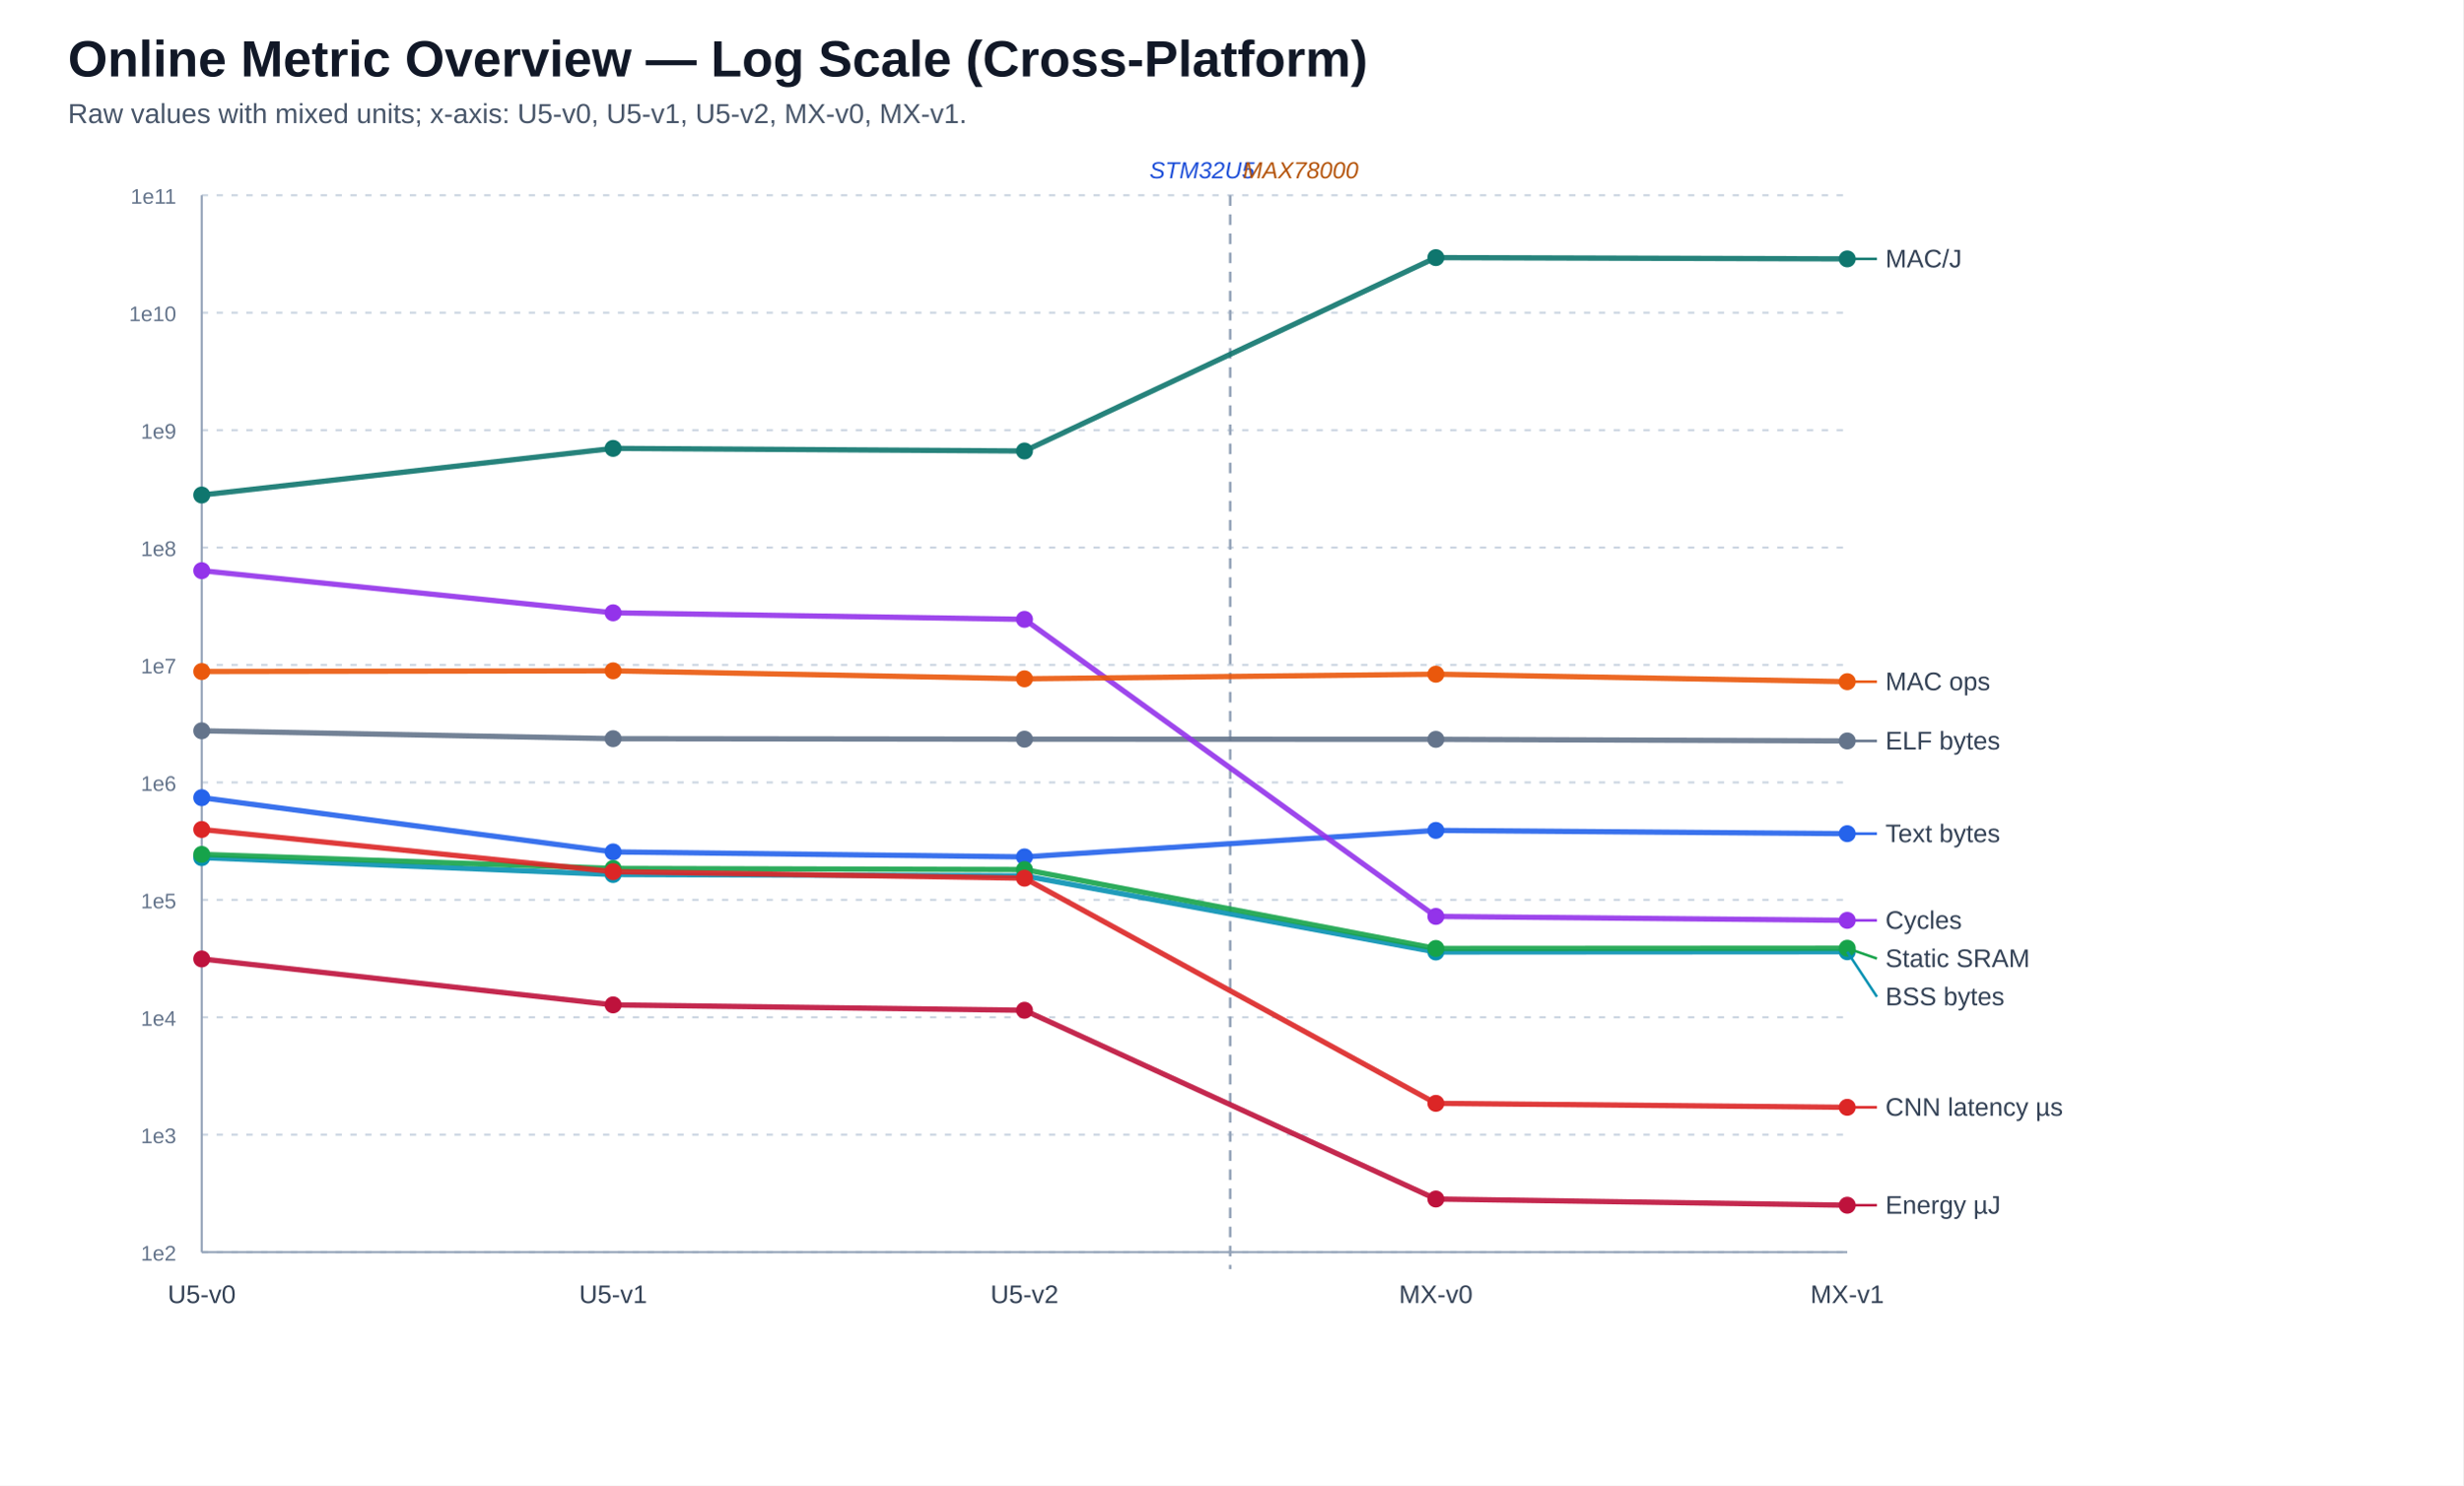
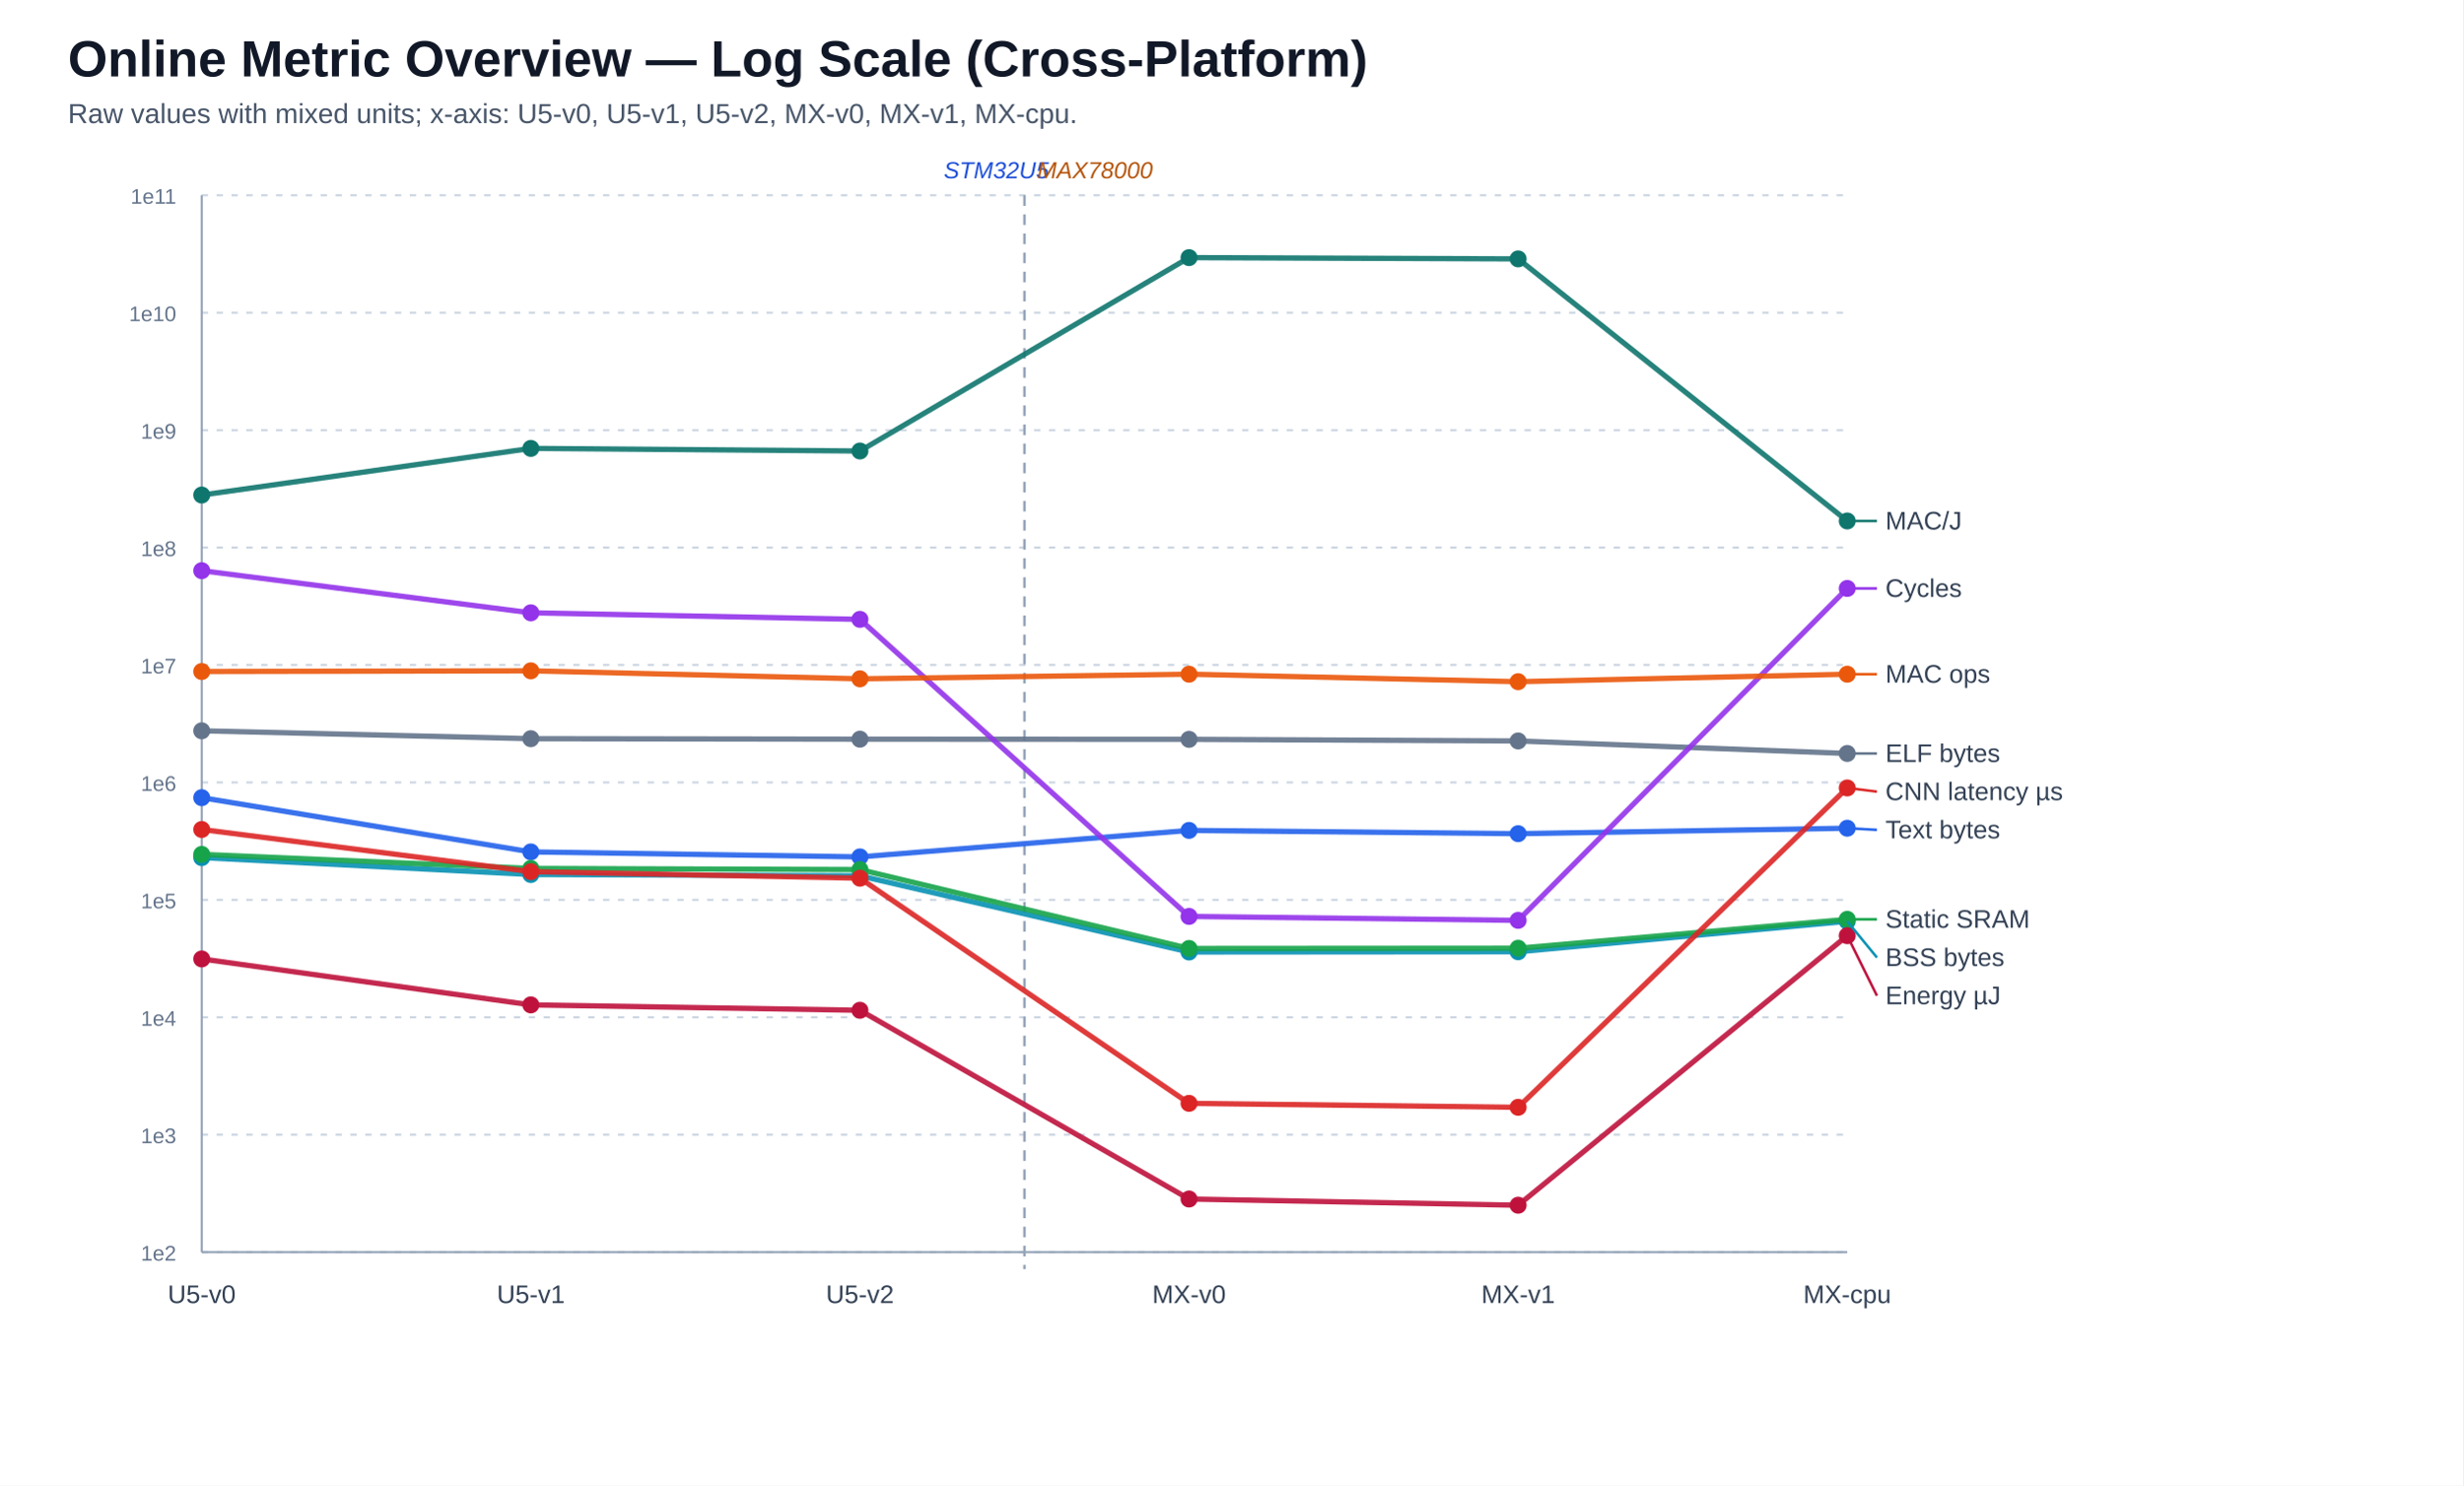
<svg xmlns="http://www.w3.org/2000/svg" width="1160" height="700" viewBox="0 0 1160 700">
  <style>
text{font-family:Arial,Helvetica,sans-serif;fill:#111827}
.title{font-size:24px;font-weight:700}
.subtitle{font-size:13px;fill:#475569}
.axis{stroke:#94a3b8;stroke-width:1}
.grid{stroke:#cbd5e1;stroke-width:1;stroke-dasharray:3 4}
.label{font-size:12px;fill:#334155}
.small{font-size:10px;fill:#475569}
.tick{font-size:10px;fill:#64748b}
.platform_u5{font-size:11px;fill:#1d4ed8;font-style:italic}
.platform_mx{font-size:11px;fill:#b45309;font-style:italic}
</style>
  <rect x="0" y="0" width="100%" height="100%" fill="#ffffff" />
  <text x="32.00" y="36.00" class="title" text-anchor="start">Online Metric Overview — Log Scale (Cross-Platform)</text>
-   <text x="32.00" y="58.00" class="subtitle" text-anchor="start">Raw values with mixed units; x-axis: U5-v0, U5-v1, U5-v2, MX-v0, MX-v1.</text>
+   <text x="32.00" y="58.00" class="subtitle" text-anchor="start">Raw values with mixed units; x-axis: U5-v0, U5-v1, U5-v2, MX-v0, MX-v1, MX-cpu.</text>
  <line x1="95.00" y1="590.00" x2="870.00" y2="590.00" class="grid" />
  <text x="83.00" y="594.00" class="tick" text-anchor="end">1e2</text>
  <line x1="95.00" y1="534.67" x2="870.00" y2="534.67" class="grid" />
  <text x="83.00" y="538.67" class="tick" text-anchor="end">1e3</text>
  <line x1="95.00" y1="479.33" x2="870.00" y2="479.33" class="grid" />
  <text x="83.00" y="483.33" class="tick" text-anchor="end">1e4</text>
  <line x1="95.00" y1="424.00" x2="870.00" y2="424.00" class="grid" />
  <text x="83.00" y="428.00" class="tick" text-anchor="end">1e5</text>
  <line x1="95.00" y1="368.67" x2="870.00" y2="368.67" class="grid" />
  <text x="83.00" y="372.67" class="tick" text-anchor="end">1e6</text>
  <line x1="95.00" y1="313.33" x2="870.00" y2="313.33" class="grid" />
  <text x="83.00" y="317.33" class="tick" text-anchor="end">1e7</text>
  <line x1="95.00" y1="258.00" x2="870.00" y2="258.00" class="grid" />
  <text x="83.00" y="262.00" class="tick" text-anchor="end">1e8</text>
  <line x1="95.00" y1="202.67" x2="870.00" y2="202.67" class="grid" />
  <text x="83.00" y="206.67" class="tick" text-anchor="end">1e9</text>
  <line x1="95.00" y1="147.33" x2="870.00" y2="147.33" class="grid" />
  <text x="83.00" y="151.33" class="tick" text-anchor="end">1e10</text>
  <line x1="95.00" y1="92.00" x2="870.00" y2="92.00" class="grid" />
  <text x="83.00" y="96.00" class="tick" text-anchor="end">1e11</text>
  <line x1="95.00" y1="92.00" x2="95.00" y2="590.00" class="axis" />
  <line x1="95.00" y1="590.00" x2="870.00" y2="590.00" class="axis" />
  <text x="95.00" y="614.00" class="label" text-anchor="middle">U5-v0</text>
-   <text x="288.75" y="614.00" class="label" text-anchor="middle">U5-v1</text>
-   <text x="482.50" y="614.00" class="label" text-anchor="middle">U5-v2</text>
-   <text x="676.25" y="614.00" class="label" text-anchor="middle">MX-v0</text>
-   <text x="870.00" y="614.00" class="label" text-anchor="middle">MX-v1</text>
-   <line x1="579.38" y1="92.00" x2="579.38" y2="598.00" stroke="#94a3b8" stroke-width="1.2" stroke-dasharray="5 4" />
-   <text x="541.38" y="84.00" class="platform_u5" text-anchor="start">STM32U5</text>
-   <text x="585.38" y="84.00" class="platform_mx" text-anchor="start">MAX78000</text>
-   <polyline points="95.00,375.85 288.75,401.41 482.50,403.76 676.25,391.28 870.00,392.82" fill="none" stroke="#2563eb" stroke-width="2.5" opacity="0.9" />
+   <text x="250.00" y="614.00" class="label" text-anchor="middle">U5-v1</text>
+   <text x="405.00" y="614.00" class="label" text-anchor="middle">U5-v2</text>
+   <text x="560.00" y="614.00" class="label" text-anchor="middle">MX-v0</text>
+   <text x="715.00" y="614.00" class="label" text-anchor="middle">MX-v1</text>
+   <text x="870.00" y="614.00" class="label" text-anchor="middle">MX-cpu</text>
+   <line x1="482.50" y1="92.00" x2="482.50" y2="598.00" stroke="#94a3b8" stroke-width="1.2" stroke-dasharray="5 4" />
+   <text x="444.50" y="84.00" class="platform_u5" text-anchor="start">STM32U5</text>
+   <text x="488.50" y="84.00" class="platform_mx" text-anchor="start">MAX78000</text>
+   <polyline points="95.00,375.85 250.00,401.41 405.00,403.76 560.00,391.28 715.00,392.82 870.00,390.25" fill="none" stroke="#2563eb" stroke-width="2.5" opacity="0.9" />
  <circle cx="95.00" cy="375.85" r="4" fill="#2563eb" />
-   <circle cx="288.75" cy="401.41" r="4" fill="#2563eb" />
-   <circle cx="482.50" cy="403.76" r="4" fill="#2563eb" />
-   <circle cx="676.25" cy="391.28" r="4" fill="#2563eb" />
-   <circle cx="870.00" cy="392.82" r="4" fill="#2563eb" />
-   <polyline points="95.00,404.10 288.75,412.05 482.50,412.65 676.25,448.58 870.00,448.46" fill="none" stroke="#0891b2" stroke-width="2.5" opacity="0.9" />
+   <circle cx="250.00" cy="401.41" r="4" fill="#2563eb" />
+   <circle cx="405.00" cy="403.76" r="4" fill="#2563eb" />
+   <circle cx="560.00" cy="391.28" r="4" fill="#2563eb" />
+   <circle cx="715.00" cy="392.82" r="4" fill="#2563eb" />
+   <circle cx="870.00" cy="390.25" r="4" fill="#2563eb" />
+   <polyline points="95.00,404.10 250.00,412.05 405.00,412.65 560.00,448.58 715.00,448.46 870.00,434.11" fill="none" stroke="#0891b2" stroke-width="2.5" opacity="0.9" />
  <circle cx="95.00" cy="404.10" r="4" fill="#0891b2" />
-   <circle cx="288.75" cy="412.05" r="4" fill="#0891b2" />
-   <circle cx="482.50" cy="412.65" r="4" fill="#0891b2" />
-   <circle cx="676.25" cy="448.58" r="4" fill="#0891b2" />
-   <circle cx="870.00" cy="448.46" r="4" fill="#0891b2" />
-   <polyline points="95.00,402.58 288.75,409.20 482.50,409.73 676.25,446.90 870.00,446.79" fill="none" stroke="#16a34a" stroke-width="2.5" opacity="0.9" />
+   <circle cx="250.00" cy="412.05" r="4" fill="#0891b2" />
+   <circle cx="405.00" cy="412.65" r="4" fill="#0891b2" />
+   <circle cx="560.00" cy="448.58" r="4" fill="#0891b2" />
+   <circle cx="715.00" cy="448.46" r="4" fill="#0891b2" />
+   <circle cx="870.00" cy="434.11" r="4" fill="#0891b2" />
+   <polyline points="95.00,402.58 250.00,409.20 405.00,409.73 560.00,446.90 715.00,446.79 870.00,433.18" fill="none" stroke="#16a34a" stroke-width="2.5" opacity="0.9" />
  <circle cx="95.00" cy="402.58" r="4" fill="#16a34a" />
-   <circle cx="288.75" cy="409.20" r="4" fill="#16a34a" />
-   <circle cx="482.50" cy="409.73" r="4" fill="#16a34a" />
-   <circle cx="676.25" cy="446.90" r="4" fill="#16a34a" />
-   <circle cx="870.00" cy="446.79" r="4" fill="#16a34a" />
-   <polyline points="95.00,344.35 288.75,348.06 482.50,348.29 676.25,348.37 870.00,349.13" fill="none" stroke="#64748b" stroke-width="2.5" opacity="0.9" />
+   <circle cx="250.00" cy="409.20" r="4" fill="#16a34a" />
+   <circle cx="405.00" cy="409.73" r="4" fill="#16a34a" />
+   <circle cx="560.00" cy="446.90" r="4" fill="#16a34a" />
+   <circle cx="715.00" cy="446.79" r="4" fill="#16a34a" />
+   <circle cx="870.00" cy="433.18" r="4" fill="#16a34a" />
+   <polyline points="95.00,344.35 250.00,348.06 405.00,348.29 560.00,348.37 715.00,349.13 870.00,355.02" fill="none" stroke="#64748b" stroke-width="2.5" opacity="0.9" />
  <circle cx="95.00" cy="344.35" r="4" fill="#64748b" />
-   <circle cx="288.75" cy="348.06" r="4" fill="#64748b" />
-   <circle cx="482.50" cy="348.29" r="4" fill="#64748b" />
-   <circle cx="676.25" cy="348.37" r="4" fill="#64748b" />
-   <circle cx="870.00" cy="349.13" r="4" fill="#64748b" />
-   <polyline points="95.00,390.85 288.75,410.71 482.50,413.79 676.25,519.89 870.00,521.76" fill="none" stroke="#dc2626" stroke-width="2.5" opacity="0.9" />
+   <circle cx="250.00" cy="348.06" r="4" fill="#64748b" />
+   <circle cx="405.00" cy="348.29" r="4" fill="#64748b" />
+   <circle cx="560.00" cy="348.37" r="4" fill="#64748b" />
+   <circle cx="715.00" cy="349.13" r="4" fill="#64748b" />
+   <circle cx="870.00" cy="355.02" r="4" fill="#64748b" />
+   <polyline points="95.00,390.85 250.00,410.71 405.00,413.79 560.00,519.89 715.00,521.76 870.00,371.27" fill="none" stroke="#dc2626" stroke-width="2.5" opacity="0.9" />
  <circle cx="95.00" cy="390.85" r="4" fill="#dc2626" />
-   <circle cx="288.75" cy="410.71" r="4" fill="#dc2626" />
-   <circle cx="482.50" cy="413.79" r="4" fill="#dc2626" />
-   <circle cx="676.25" cy="519.89" r="4" fill="#dc2626" />
-   <circle cx="870.00" cy="521.76" r="4" fill="#dc2626" />
-   <polyline points="95.00,268.89 288.75,288.75 482.50,291.83 676.25,431.81 870.00,433.67" fill="none" stroke="#9333ea" stroke-width="2.5" opacity="0.9" />
+   <circle cx="250.00" cy="410.71" r="4" fill="#dc2626" />
+   <circle cx="405.00" cy="413.79" r="4" fill="#dc2626" />
+   <circle cx="560.00" cy="519.89" r="4" fill="#dc2626" />
+   <circle cx="715.00" cy="521.76" r="4" fill="#dc2626" />
+   <circle cx="870.00" cy="371.27" r="4" fill="#dc2626" />
+   <polyline points="95.00,268.89 250.00,288.75 405.00,291.83 560.00,431.81 715.00,433.67 870.00,277.26" fill="none" stroke="#9333ea" stroke-width="2.5" opacity="0.9" />
  <circle cx="95.00" cy="268.89" r="4" fill="#9333ea" />
-   <circle cx="288.75" cy="288.75" r="4" fill="#9333ea" />
-   <circle cx="482.50" cy="291.83" r="4" fill="#9333ea" />
-   <circle cx="676.25" cy="431.81" r="4" fill="#9333ea" />
-   <circle cx="870.00" cy="433.67" r="4" fill="#9333ea" />
-   <polyline points="95.00,316.41 288.75,316.09 482.50,319.85 676.25,317.68 870.00,321.20" fill="none" stroke="#ea580c" stroke-width="2.5" opacity="0.9" />
+   <circle cx="250.00" cy="288.75" r="4" fill="#9333ea" />
+   <circle cx="405.00" cy="291.83" r="4" fill="#9333ea" />
+   <circle cx="560.00" cy="431.81" r="4" fill="#9333ea" />
+   <circle cx="715.00" cy="433.67" r="4" fill="#9333ea" />
+   <circle cx="870.00" cy="277.26" r="4" fill="#9333ea" />
+   <polyline points="95.00,316.41 250.00,316.09 405.00,319.85 560.00,317.68 715.00,321.20 870.00,317.68" fill="none" stroke="#ea580c" stroke-width="2.5" opacity="0.9" />
  <circle cx="95.00" cy="316.41" r="4" fill="#ea580c" />
-   <circle cx="288.75" cy="316.09" r="4" fill="#ea580c" />
-   <circle cx="482.50" cy="319.85" r="4" fill="#ea580c" />
-   <circle cx="676.25" cy="317.68" r="4" fill="#ea580c" />
-   <circle cx="870.00" cy="321.20" r="4" fill="#ea580c" />
-   <polyline points="95.00,451.84 288.75,473.49 482.50,476.03 676.25,564.97 870.00,567.89" fill="none" stroke="#be123c" stroke-width="2.5" opacity="0.9" />
+   <circle cx="250.00" cy="316.09" r="4" fill="#ea580c" />
+   <circle cx="405.00" cy="319.85" r="4" fill="#ea580c" />
+   <circle cx="560.00" cy="317.68" r="4" fill="#ea580c" />
+   <circle cx="715.00" cy="321.20" r="4" fill="#ea580c" />
+   <circle cx="870.00" cy="317.68" r="4" fill="#ea580c" />
+   <polyline points="95.00,451.84 250.00,473.49 405.00,476.03 560.00,564.97 715.00,567.89 870.00,440.88" fill="none" stroke="#be123c" stroke-width="2.5" opacity="0.9" />
  <circle cx="95.00" cy="451.84" r="4" fill="#be123c" />
-   <circle cx="288.75" cy="473.49" r="4" fill="#be123c" />
-   <circle cx="482.50" cy="476.03" r="4" fill="#be123c" />
-   <circle cx="676.25" cy="564.97" r="4" fill="#be123c" />
-   <circle cx="870.00" cy="567.89" r="4" fill="#be123c" />
-   <polyline points="95.00,233.24 288.75,211.27 482.50,212.50 676.25,121.38 870.00,121.98" fill="none" stroke="#0f766e" stroke-width="2.5" opacity="0.9" />
+   <circle cx="250.00" cy="473.49" r="4" fill="#be123c" />
+   <circle cx="405.00" cy="476.03" r="4" fill="#be123c" />
+   <circle cx="560.00" cy="564.97" r="4" fill="#be123c" />
+   <circle cx="715.00" cy="567.89" r="4" fill="#be123c" />
+   <circle cx="870.00" cy="440.88" r="4" fill="#be123c" />
+   <polyline points="95.00,233.24 250.00,211.27 405.00,212.50 560.00,121.38 715.00,121.98 870.00,245.47" fill="none" stroke="#0f766e" stroke-width="2.5" opacity="0.9" />
  <circle cx="95.00" cy="233.24" r="4" fill="#0f766e" />
-   <circle cx="288.75" cy="211.27" r="4" fill="#0f766e" />
-   <circle cx="482.50" cy="212.50" r="4" fill="#0f766e" />
-   <circle cx="676.25" cy="121.38" r="4" fill="#0f766e" />
-   <circle cx="870.00" cy="121.98" r="4" fill="#0f766e" />
-   <line x1="870.00" y1="392.82" x2="884.00" y2="392.82" stroke="#2563eb" stroke-width="1.2" />
-   <text x="888.00" y="396.82" class="label" text-anchor="start">Text bytes</text>
-   <line x1="870.00" y1="448.46" x2="884.00" y2="469.67" stroke="#0891b2" stroke-width="1.2" />
-   <text x="888.00" y="473.67" class="label" text-anchor="start">BSS bytes</text>
-   <line x1="870.00" y1="446.79" x2="884.00" y2="451.67" stroke="#16a34a" stroke-width="1.2" />
-   <text x="888.00" y="455.67" class="label" text-anchor="start">Static SRAM</text>
-   <line x1="870.00" y1="349.13" x2="884.00" y2="349.13" stroke="#64748b" stroke-width="1.2" />
-   <text x="888.00" y="353.13" class="label" text-anchor="start">ELF bytes</text>
-   <line x1="870.00" y1="521.76" x2="884.00" y2="521.76" stroke="#dc2626" stroke-width="1.2" />
-   <text x="888.00" y="525.76" class="label" text-anchor="start">CNN latency µs</text>
-   <line x1="870.00" y1="433.67" x2="884.00" y2="433.67" stroke="#9333ea" stroke-width="1.2" />
-   <text x="888.00" y="437.67" class="label" text-anchor="start">Cycles</text>
-   <line x1="870.00" y1="321.20" x2="884.00" y2="321.20" stroke="#ea580c" stroke-width="1.2" />
-   <text x="888.00" y="325.20" class="label" text-anchor="start">MAC ops</text>
-   <line x1="870.00" y1="567.89" x2="884.00" y2="567.89" stroke="#be123c" stroke-width="1.2" />
-   <text x="888.00" y="571.89" class="label" text-anchor="start">Energy µJ</text>
-   <line x1="870.00" y1="121.98" x2="884.00" y2="121.98" stroke="#0f766e" stroke-width="1.2" />
-   <text x="888.00" y="125.98" class="label" text-anchor="start">MAC/J</text>
+   <circle cx="250.00" cy="211.27" r="4" fill="#0f766e" />
+   <circle cx="405.00" cy="212.50" r="4" fill="#0f766e" />
+   <circle cx="560.00" cy="121.38" r="4" fill="#0f766e" />
+   <circle cx="715.00" cy="121.98" r="4" fill="#0f766e" />
+   <circle cx="870.00" cy="245.47" r="4" fill="#0f766e" />
+   <line x1="870.00" y1="390.25" x2="884.00" y2="391.02" stroke="#2563eb" stroke-width="1.2" />
+   <text x="888.00" y="395.02" class="label" text-anchor="start">Text bytes</text>
+   <line x1="870.00" y1="434.11" x2="884.00" y2="451.18" stroke="#0891b2" stroke-width="1.2" />
+   <text x="888.00" y="455.18" class="label" text-anchor="start">BSS bytes</text>
+   <line x1="870.00" y1="433.18" x2="884.00" y2="433.18" stroke="#16a34a" stroke-width="1.2" />
+   <text x="888.00" y="437.18" class="label" text-anchor="start">Static SRAM</text>
+   <line x1="870.00" y1="355.02" x2="884.00" y2="355.02" stroke="#64748b" stroke-width="1.2" />
+   <text x="888.00" y="359.02" class="label" text-anchor="start">ELF bytes</text>
+   <line x1="870.00" y1="371.27" x2="884.00" y2="373.02" stroke="#dc2626" stroke-width="1.2" />
+   <text x="888.00" y="377.02" class="label" text-anchor="start">CNN latency µs</text>
+   <line x1="870.00" y1="277.26" x2="884.00" y2="277.26" stroke="#9333ea" stroke-width="1.2" />
+   <text x="888.00" y="281.26" class="label" text-anchor="start">Cycles</text>
+   <line x1="870.00" y1="317.68" x2="884.00" y2="317.68" stroke="#ea580c" stroke-width="1.2" />
+   <text x="888.00" y="321.68" class="label" text-anchor="start">MAC ops</text>
+   <line x1="870.00" y1="440.88" x2="884.00" y2="469.18" stroke="#be123c" stroke-width="1.2" />
+   <text x="888.00" y="473.18" class="label" text-anchor="start">Energy µJ</text>
+   <line x1="870.00" y1="245.47" x2="884.00" y2="245.47" stroke="#0f766e" stroke-width="1.2" />
+   <text x="888.00" y="249.47" class="label" text-anchor="start">MAC/J</text>
</svg>
